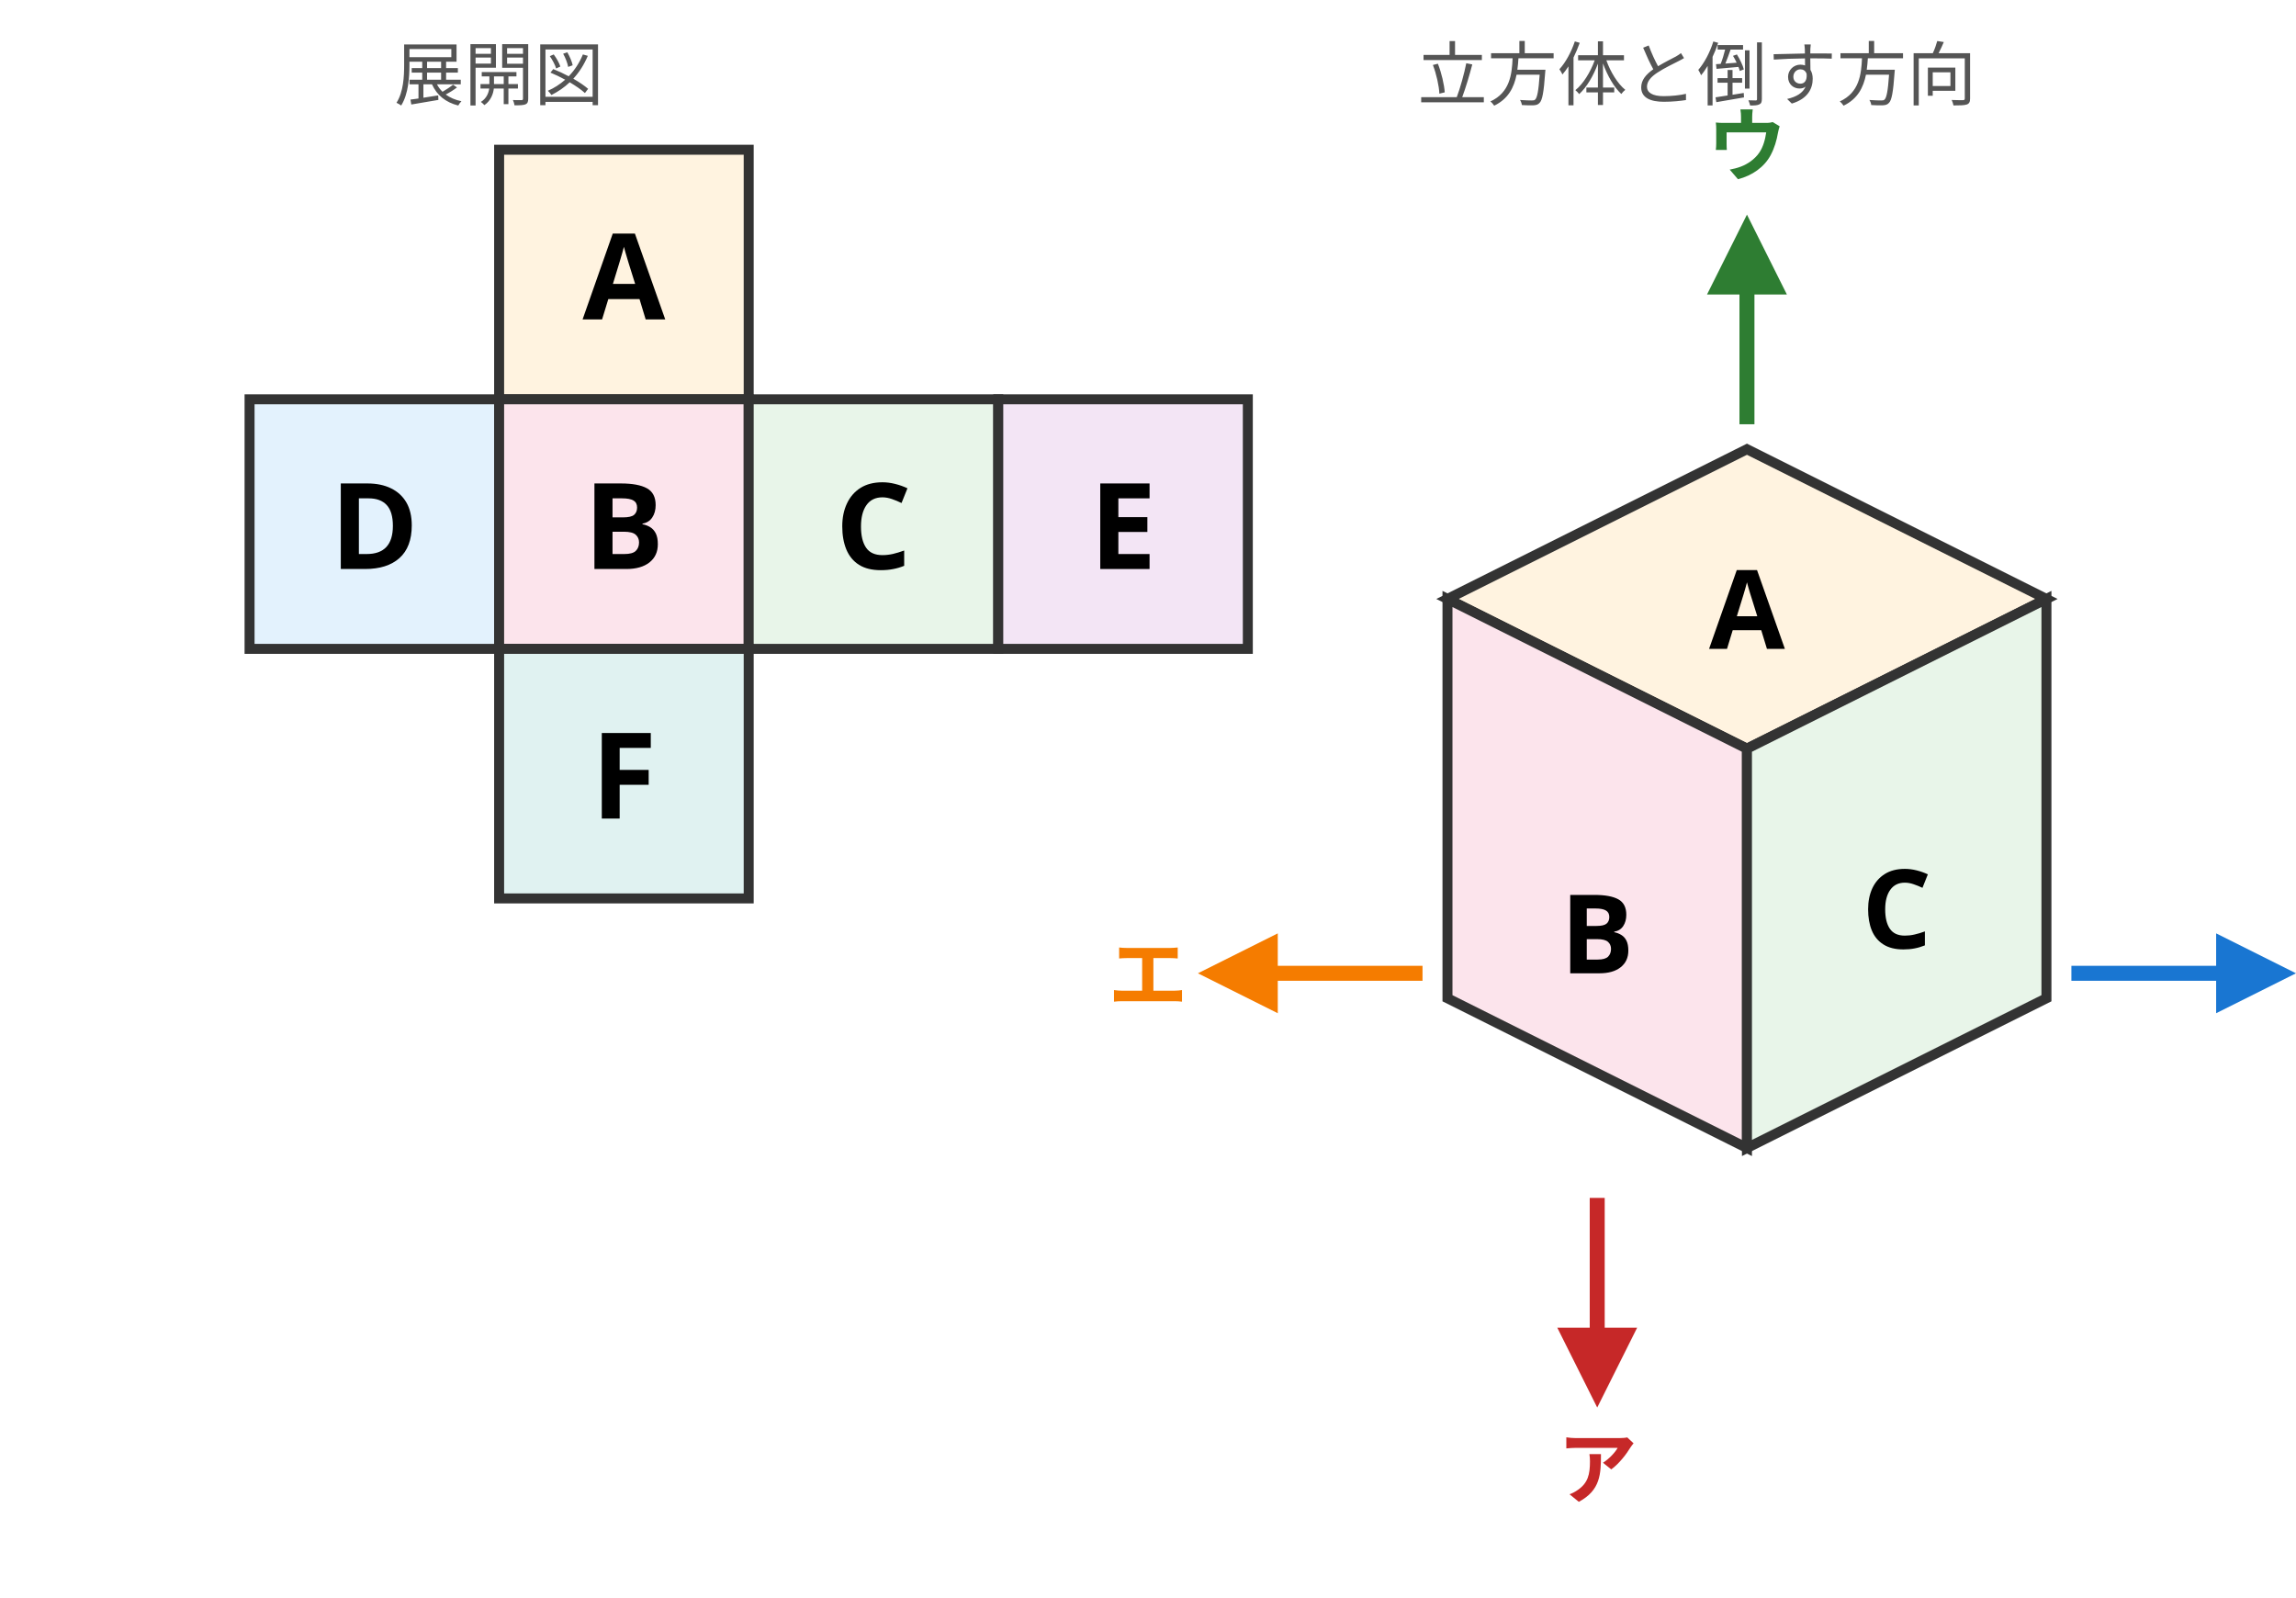
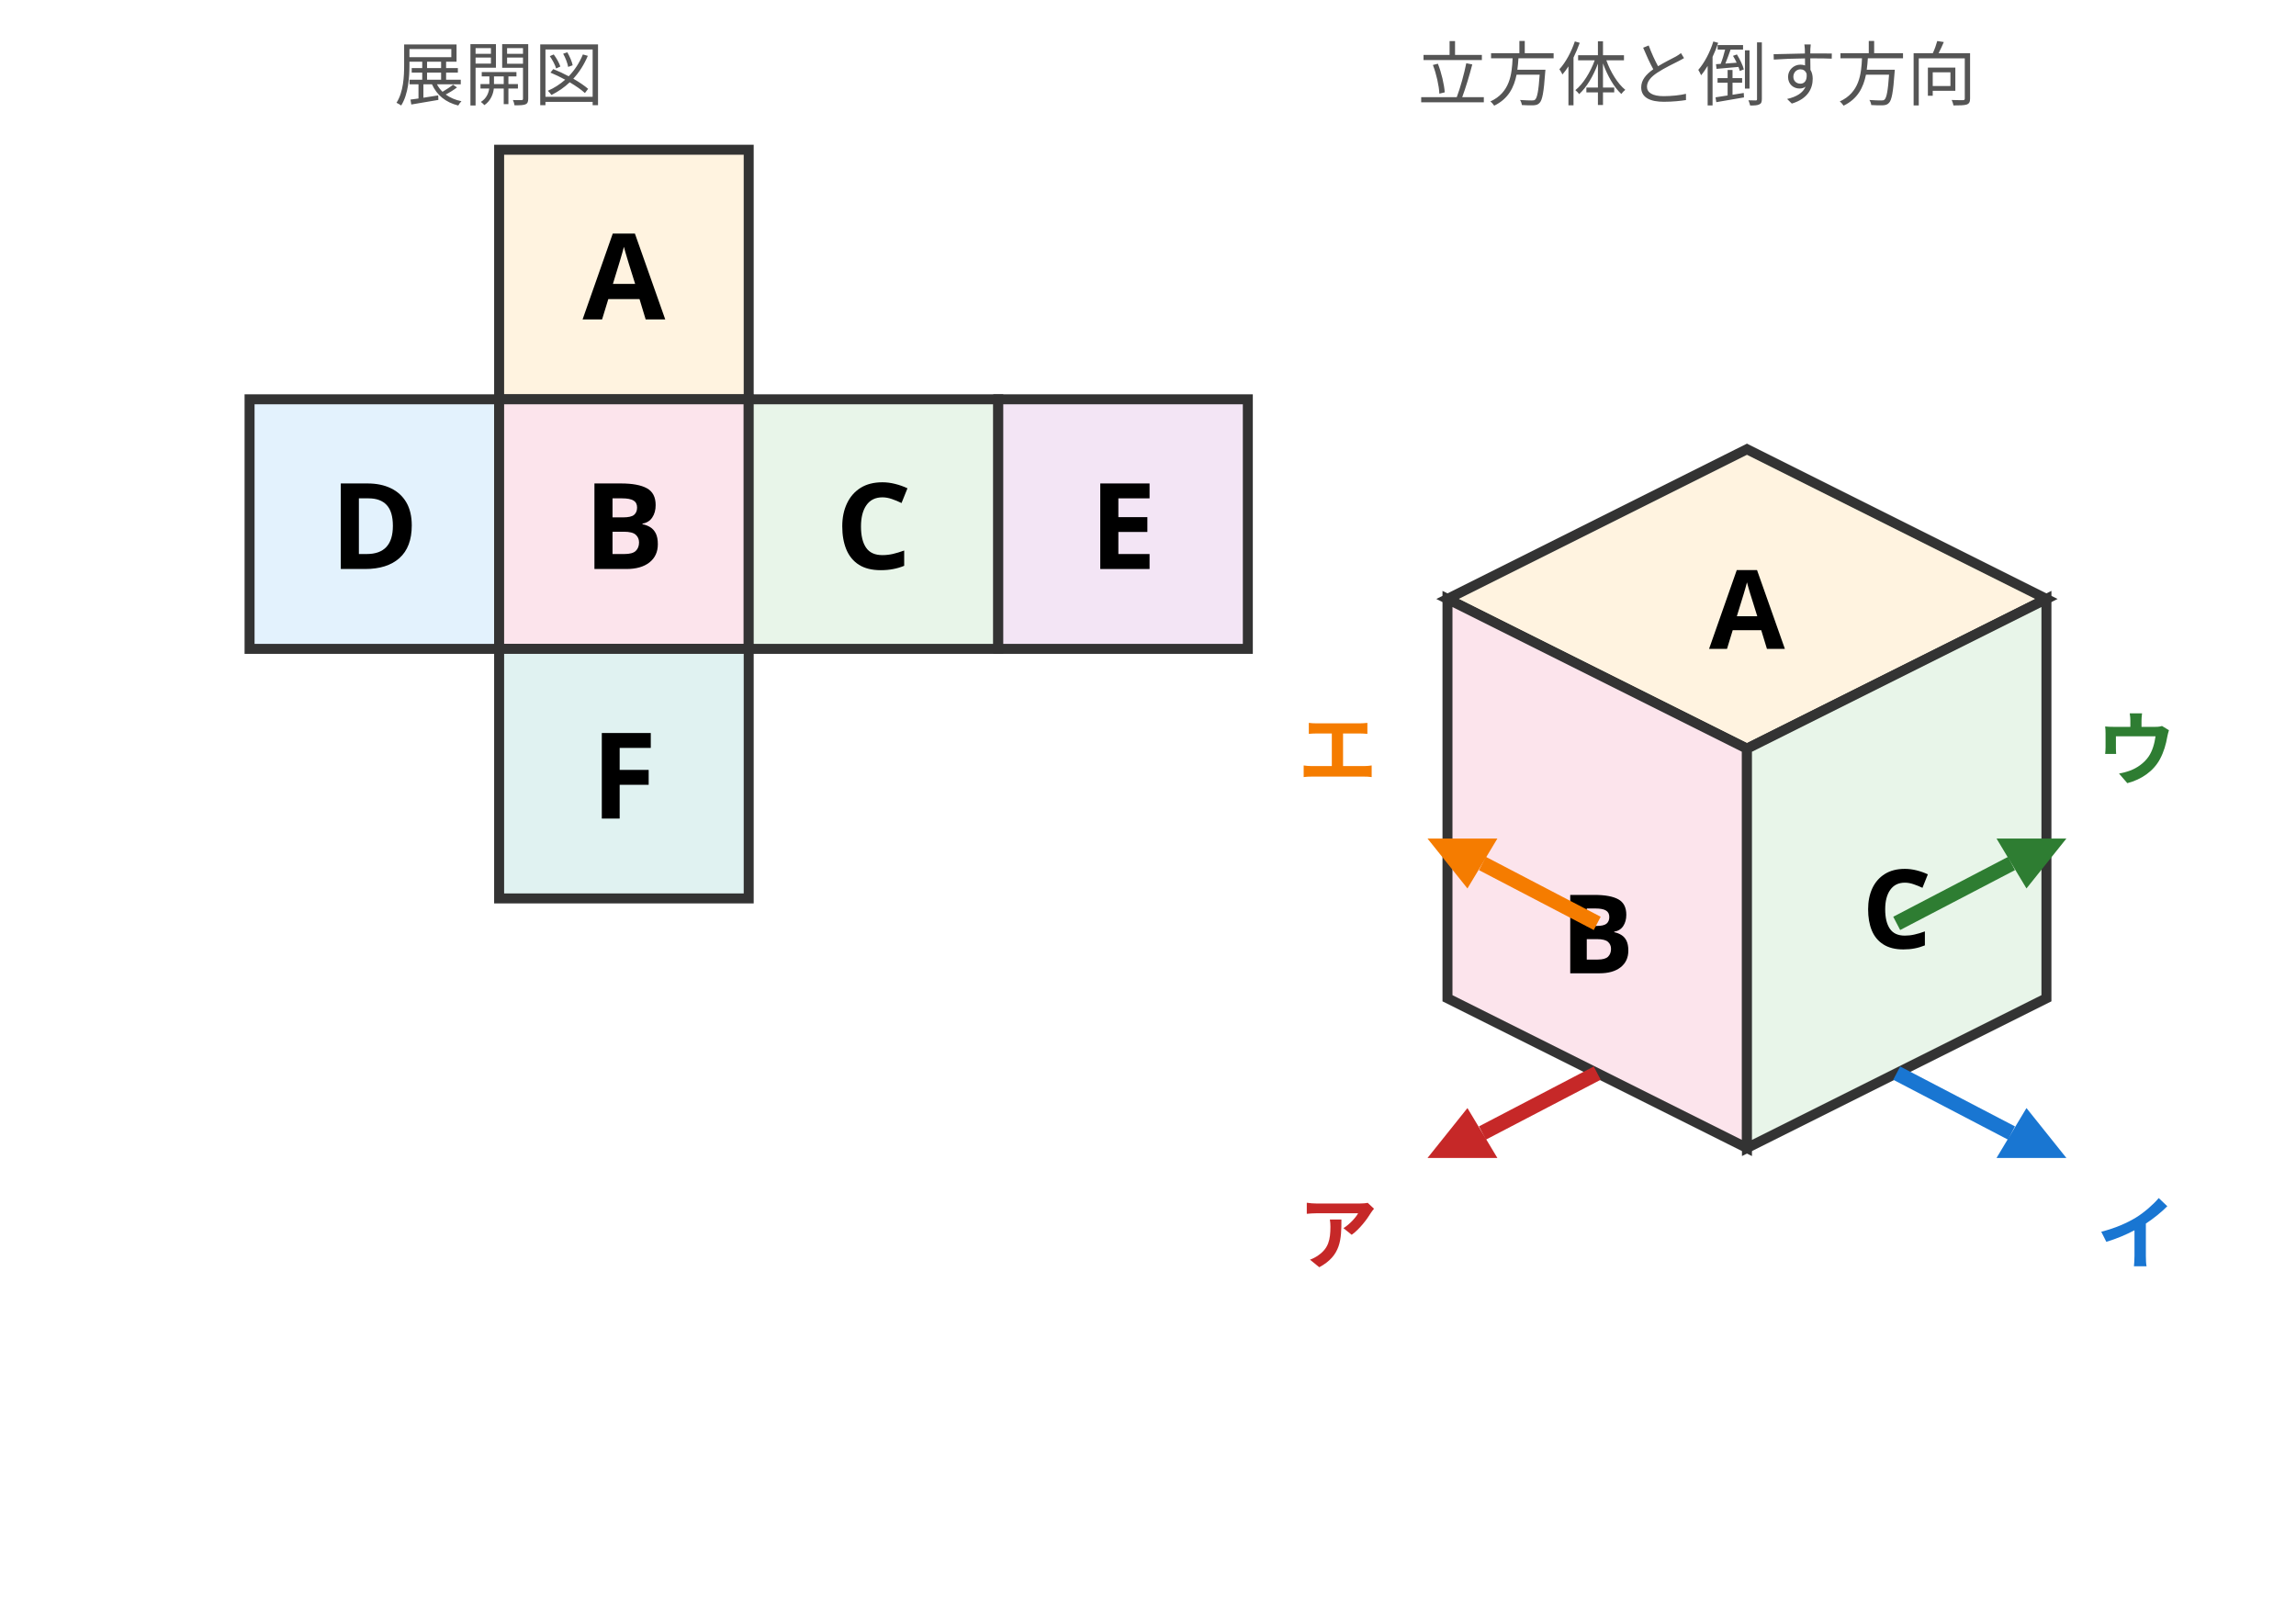
<svg xmlns="http://www.w3.org/2000/svg" viewBox="0 0 460 320" width="100%">
  <text x="100" y="20" text-anchor="middle" font-family="sans-serif" font-size="14" fill="#555">展開図</text>
  <g transform="translate(50, 30)" font-family="sans-serif">
    <rect x="50" y="0" width="50" height="50" fill="#fff3e0" stroke="#333" stroke-width="2" />
    <text x="75" y="34" text-anchor="middle" font-size="24" font-weight="bold">A</text>
    <rect x="0" y="50" width="50" height="50" fill="#e3f2fd" stroke="#333" stroke-width="2" />
    <text x="25" y="84" text-anchor="middle" font-size="24" font-weight="bold">D</text>
    <rect x="50" y="50" width="50" height="50" fill="#fce4ec" stroke="#333" stroke-width="2" />
    <text x="75" y="84" text-anchor="middle" font-size="24" font-weight="bold">B</text>
    <rect x="100" y="50" width="50" height="50" fill="#e8f5e9" stroke="#333" stroke-width="2" />
    <text x="125" y="84" text-anchor="middle" font-size="24" font-weight="bold">C</text>
    <rect x="150" y="50" width="50" height="50" fill="#f3e5f5" stroke="#333" stroke-width="2" />
    <text x="175" y="84" text-anchor="middle" font-size="24" font-weight="bold">E</text>
    <rect x="50" y="100" width="50" height="50" fill="#e0f2f1" stroke="#333" stroke-width="2" />
    <text x="75" y="134" text-anchor="middle" font-size="24" font-weight="bold">F</text>
  </g>
  <text x="340" y="20" text-anchor="middle" font-family="sans-serif" font-size="14" fill="#555">立方体と倒す方向</text>
  <g transform="translate(290, 90)" font-family="sans-serif">
    <polygon points="0,30 60,0 120,30 60,60" fill="#fff3e0" stroke="#333" stroke-width="2" />
    <text x="60" y="40" text-anchor="middle" font-size="22" font-weight="bold">A</text>
    <polygon points="0,30 60,60 60,140 0,110" fill="#fce4ec" stroke="#333" stroke-width="2" />
    <text x="30" y="105" text-anchor="middle" font-size="22" font-weight="bold">B</text>
    <polygon points="60,60 120,30 120,110 60,140" fill="#e8f5e9" stroke="#333" stroke-width="2" />
    <text x="90" y="100" text-anchor="middle" font-size="22" font-weight="bold">C</text>
-     <g stroke="#c62828" stroke-width="3" fill="none">
-       <line x1="30" y1="150" x2="30" y2="180" />
-     </g>
-     <polygon points="22,176 30,192 38,176" fill="#c62828" />
-     <text x="30" y="210" text-anchor="middle" font-size="16" font-weight="bold" fill="#c62828">ア</text>
-     <g stroke="#1976d2" stroke-width="3" fill="none">
-       <line x1="125" y1="105" x2="158" y2="105" />
-     </g>
-     <polygon points="154,97 170,105 154,113" fill="#1976d2" />
-     <text x="180" y="111" text-anchor="middle" font-size="16" font-weight="bold" fill="#1976d2">イ</text>
-     <g stroke="#2e7d32" stroke-width="3" fill="none">
-       <line x1="60" y1="-5" x2="60" y2="-35" />
-     </g>
-     <polygon points="52,-31 60,-47 68,-31" fill="#2e7d32" />
-     <text x="60" y="-55" text-anchor="middle" font-size="16" font-weight="bold" fill="#2e7d32">ウ</text>
-     <g stroke="#f57c00" stroke-width="3" fill="none">
-       <line x1="-5" y1="105" x2="-38" y2="105" />
-     </g>
-     <polygon points="-34,97 -50,105 -34,113" fill="#f57c00" />
-     <text x="-60" y="111" text-anchor="middle" font-size="16" font-weight="bold" fill="#f57c00">エ</text>
+     <line x1="30" y1="125" x2="7" y2="137" stroke="#c62828" stroke-width="3" stroke-linecap="butt" />
+     <polygon points="-4,142 4,132 10,142" fill="#c62828" />
+     <text x="-22" y="163" text-anchor="middle" font-size="16" font-weight="bold" fill="#c62828">ア</text>
+     <line x1="90" y1="125" x2="113" y2="137" stroke="#1976d2" stroke-width="3" stroke-linecap="butt" />
+     <polygon points="124,142 116,132 110,142" fill="#1976d2" />
+     <text x="138" y="163" text-anchor="middle" font-size="16" font-weight="bold" fill="#1976d2">イ</text>
+     <line x1="90" y1="95" x2="113" y2="83" stroke="#2e7d32" stroke-width="3" stroke-linecap="butt" />
+     <polygon points="124,78 116,88 110,78" fill="#2e7d32" />
+     <text x="138" y="66" text-anchor="middle" font-size="16" font-weight="bold" fill="#2e7d32">ウ</text>
+     <line x1="30" y1="95" x2="7" y2="83" stroke="#f57c00" stroke-width="3" stroke-linecap="butt" />
+     <polygon points="-4,78 10,78 4,88" fill="#f57c00" />
+     <text x="-22" y="66" text-anchor="middle" font-size="16" font-weight="bold" fill="#f57c00">エ</text>
  </g>
</svg>
